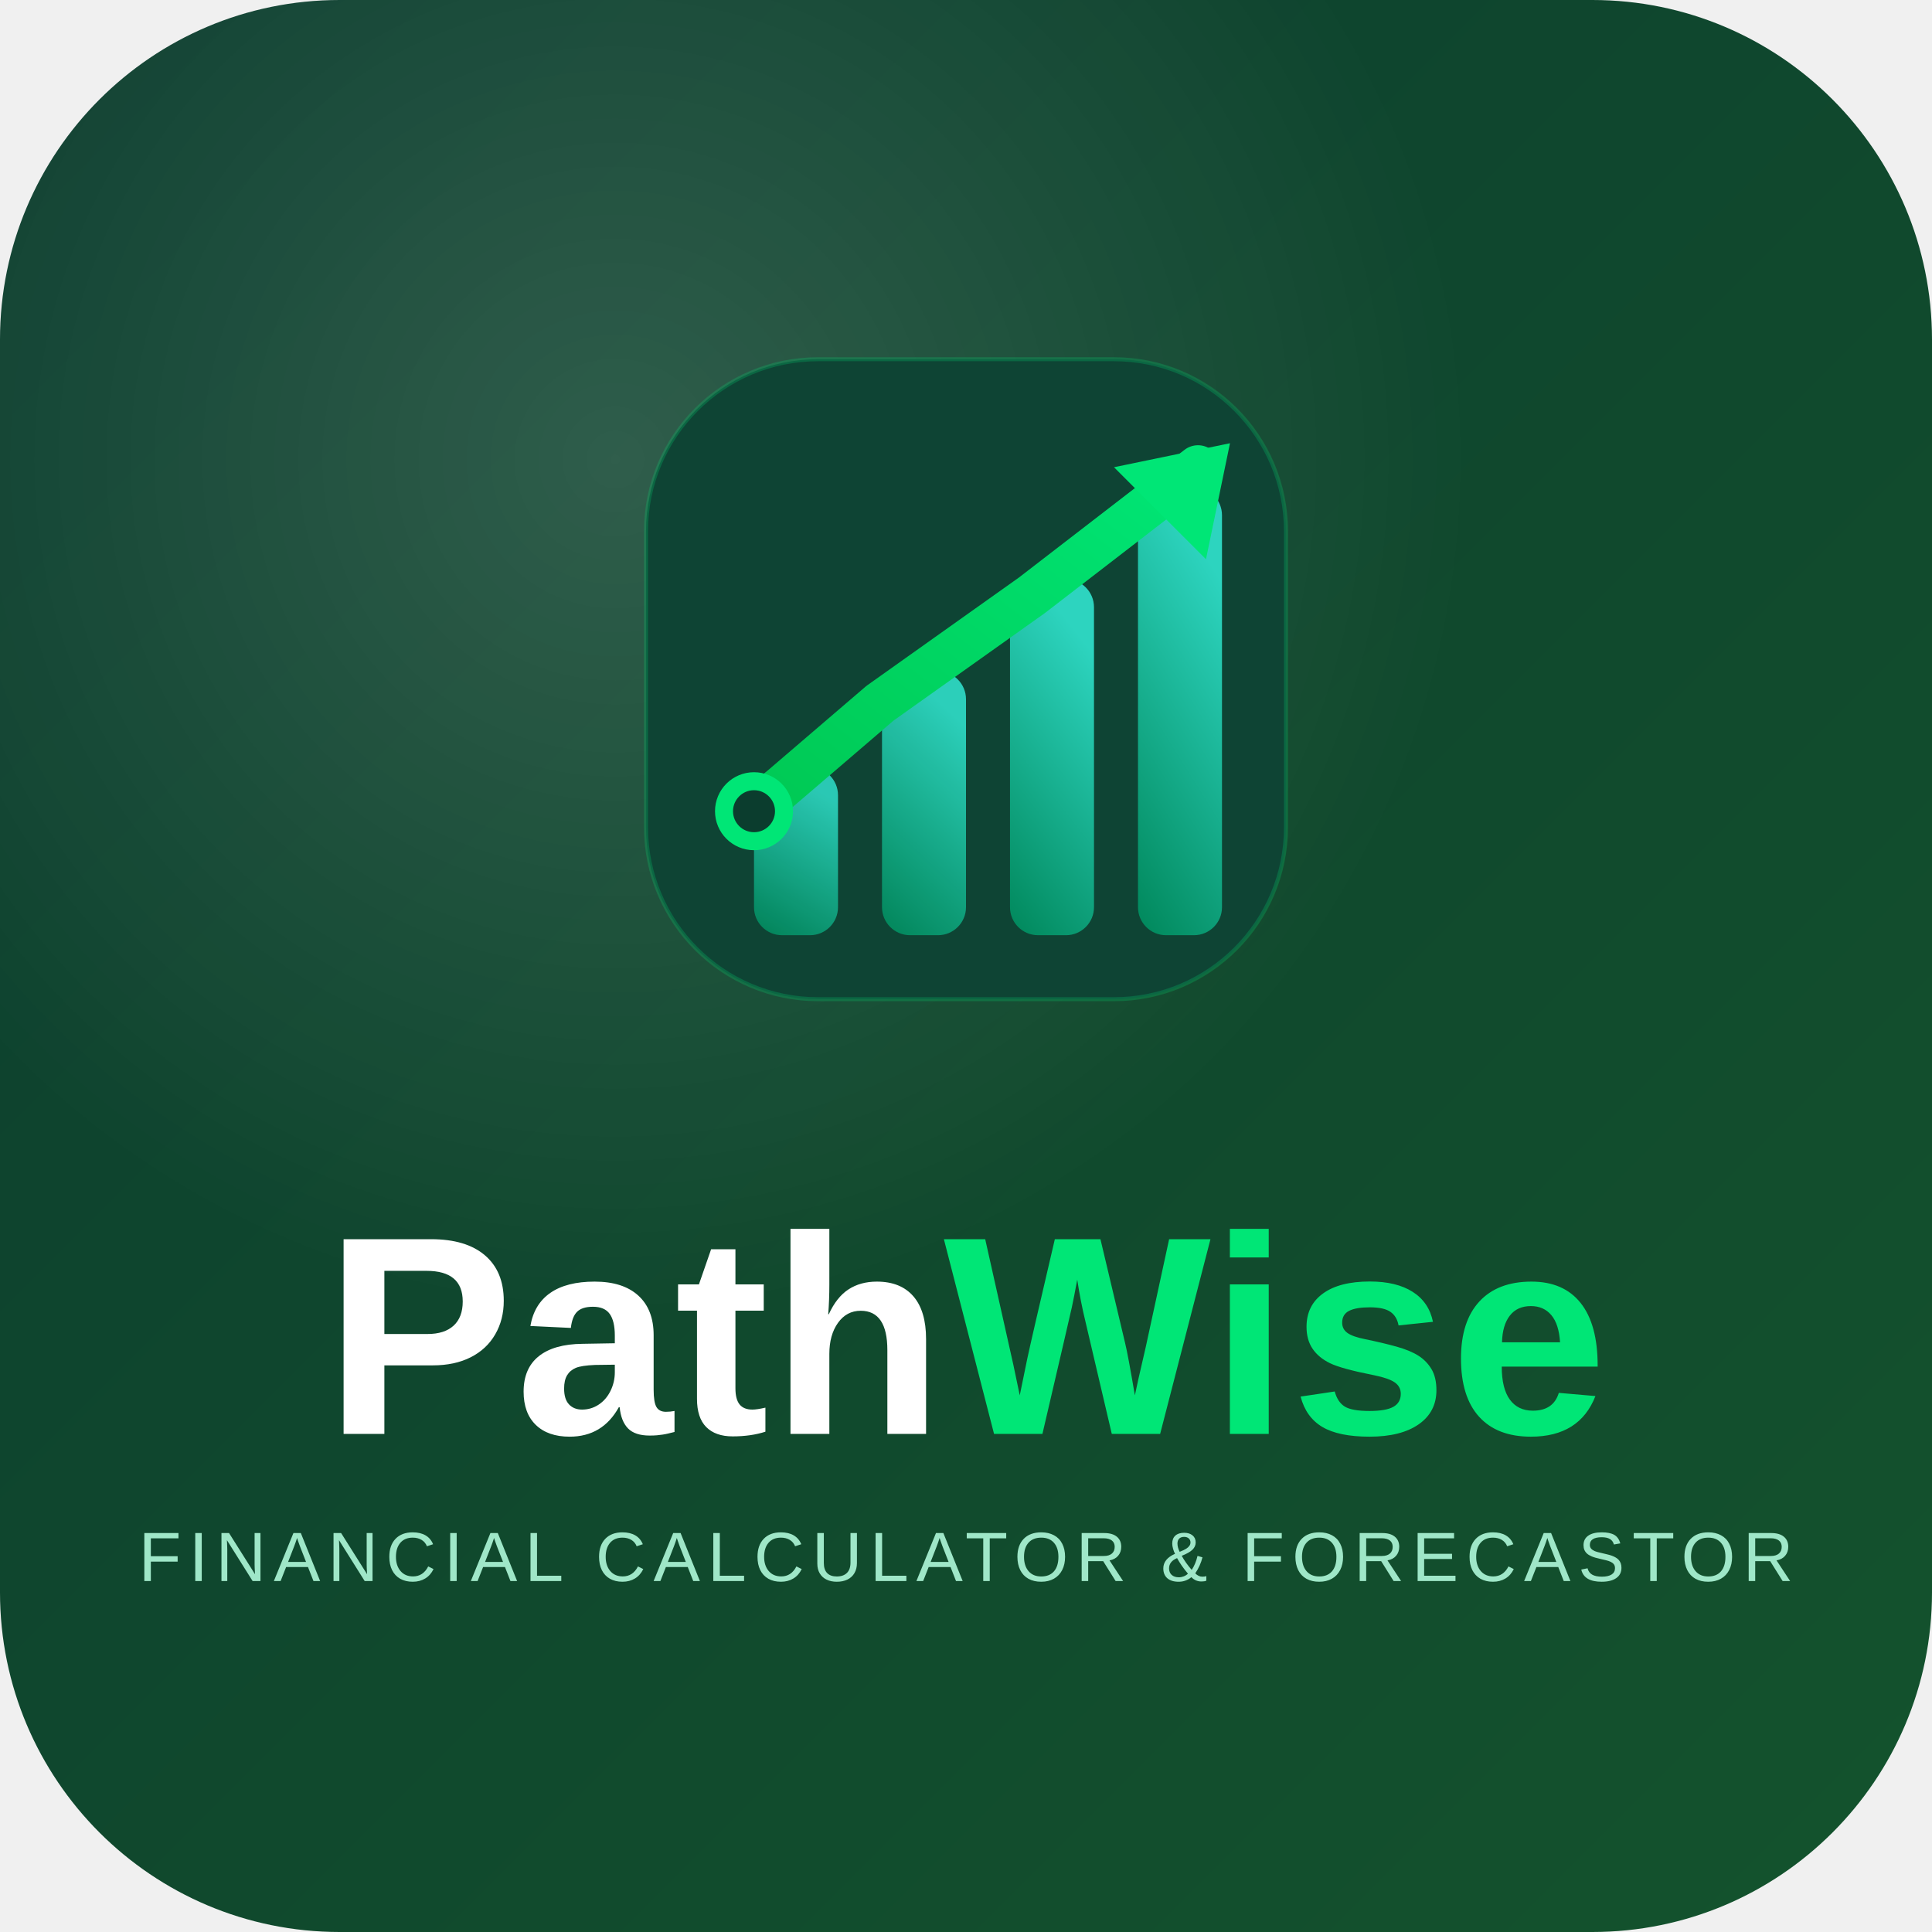
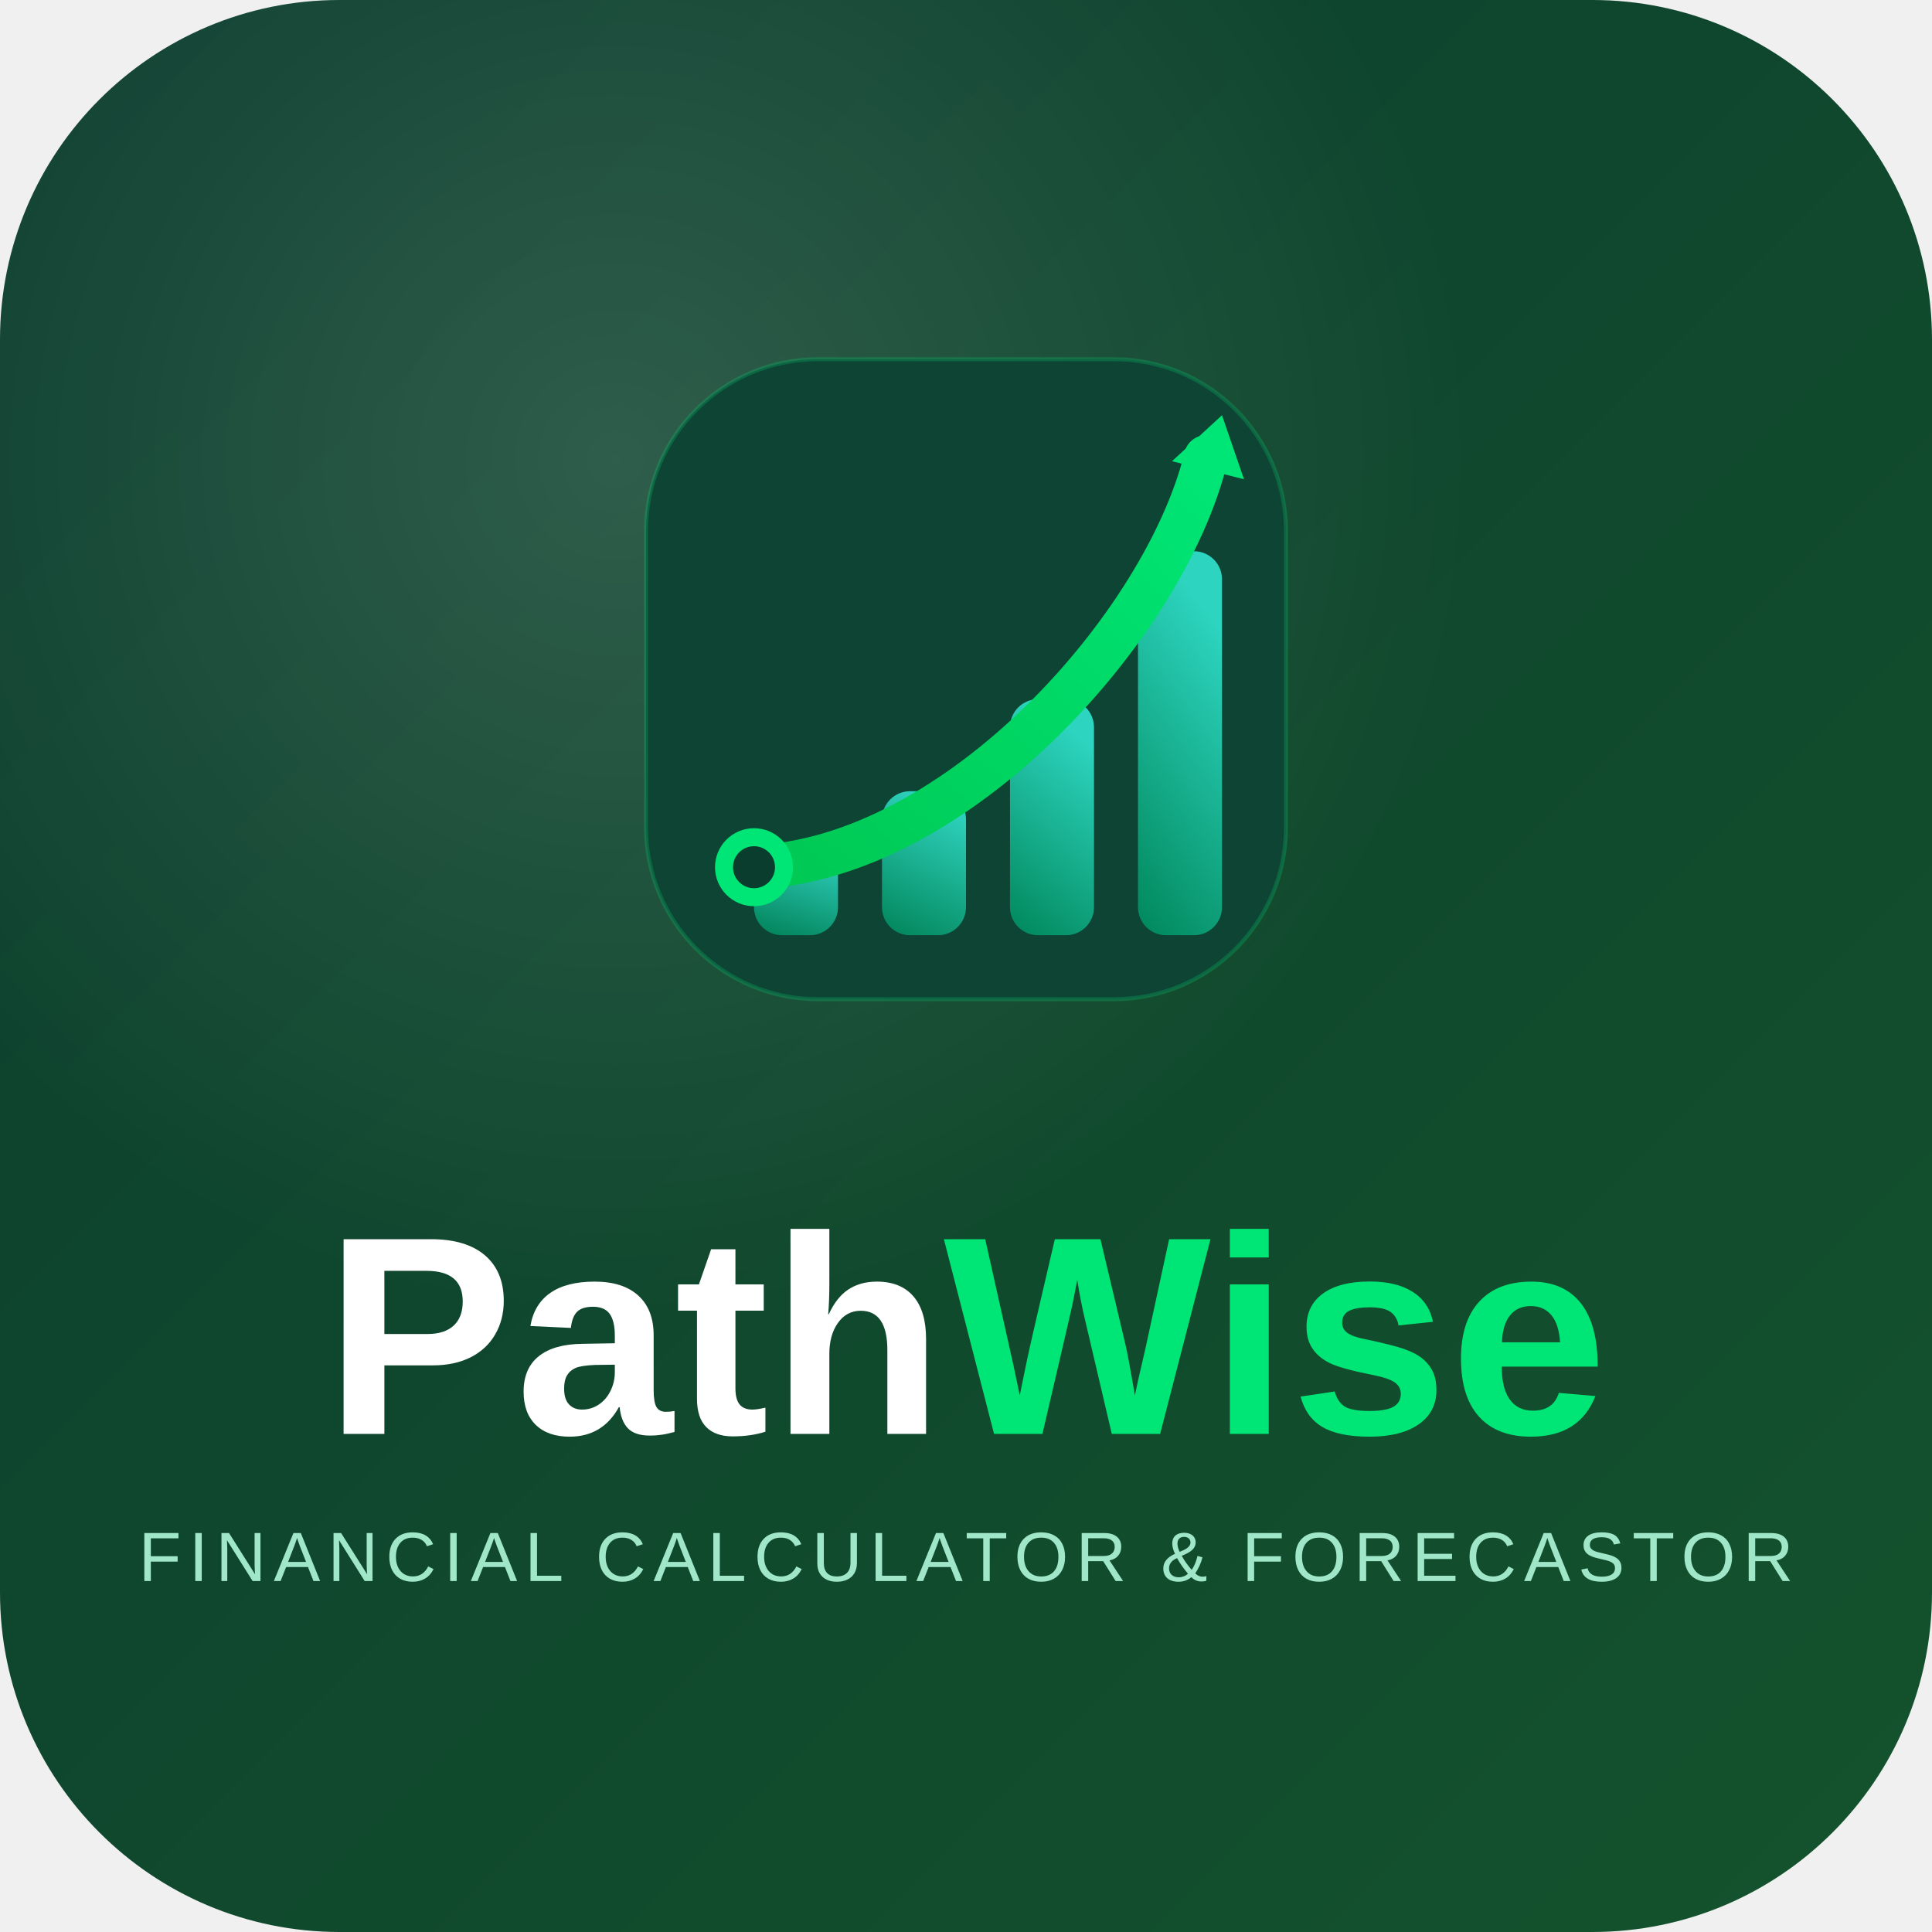
<svg xmlns="http://www.w3.org/2000/svg" width="1024" height="1024" viewBox="0 0 1024 1024" fill="none" role="img" aria-label="PathWise — financial calculator and forecastor">
  <defs>
    <linearGradient id="pwBgCard" x1="0" y1="0" x2="1" y2="1">
      <stop offset="0" stop-color="#0b3d2e" />
      <stop offset="1" stop-color="#14532d" />
    </linearGradient>
    <linearGradient id="pwBars2" x1="0" y1="1" x2="0.3" y2="0">
      <stop offset="0" stop-color="#00875a" />
      <stop offset="1" stop-color="#2dd4bf" />
    </linearGradient>
    <linearGradient id="pwLine2" x1="0" y1="1" x2="1" y2="0">
      <stop offset="0" stop-color="#00c853" />
      <stop offset="1" stop-color="#00e676" />
    </linearGradient>
    <radialGradient id="pwGloss2" cx="0.32" cy="0.24" r="0.8">
      <stop offset="0" stop-color="#ffffff" stop-opacity="0.14" />
      <stop offset="0.55" stop-color="#ffffff" stop-opacity="0" />
    </radialGradient>
  </defs>
  <rect x="0" y="0" width="1024" height="1024" rx="180" fill="url(#pwBgCard)" />
  <rect x="0" y="0" width="1024" height="1024" rx="180" fill="url(#pwGloss2)" />
  <g transform="translate(512,360) scale(1.06) translate(-256,-256)">
    <rect x="96" y="96" width="320" height="320" rx="86" fill="#0e4434" stroke="#00e676" stroke-opacity="0.22" stroke-width="2" />
-     <rect x="150" y="300" width="42" height="84" rx="14" fill="url(#pwBars2)" opacity="0.92" />
-     <rect x="214" y="252" width="42" height="132" rx="14" fill="url(#pwBars2)" opacity="0.96" />
-     <rect x="278" y="206" width="42" height="178" rx="14" fill="url(#pwBars2)" />
-     <rect x="342" y="160" width="42" height="224" rx="14" fill="url(#pwBars2)" />
+     <rect x="150" y="340" width="42" height="44" rx="14" fill="url(#pwBars2)" opacity="0.92" />
+     <rect x="214" y="312" width="42" height="72" rx="14" fill="url(#pwBars2)" opacity="0.96" />
+     <rect x="278" y="266" width="42" height="118" rx="14" fill="url(#pwBars2)" />
+     <rect x="342" y="192" width="42" height="192" rx="14" fill="url(#pwBars2)" />
    <g stroke="url(#pwLine2)" stroke-width="22" stroke-linecap="round" stroke-linejoin="round" fill="none">
-       <path d="M150 322 L213 268 L289 214 L372 150" />
+       <path d="M150 350 C 252 346, 356 228, 376 145" />
    </g>
-     <path d="M330 150 L388 138 L376 196 Z" fill="#00e676" />
-     <circle cx="150" cy="322" r="15" fill="#0b3d2e" stroke="#00e676" stroke-width="9" />
+     <path d="M384 124 L395 156 L359 147 Z" fill="#00e676" />
+     <circle cx="150" cy="350" r="15" fill="#0b3d2e" stroke="#00e676" stroke-width="9" />
  </g>
  <text x="512" y="760" text-anchor="middle" font-family="Liberation Sans, DejaVu Sans, Arial, sans-serif" font-size="150" font-weight="700" letter-spacing="1" fill="#ffffff">Path<tspan fill="#00e676">Wise</tspan>
  </text>
  <text x="512" y="838" text-anchor="middle" font-family="Liberation Sans, DejaVu Sans, Arial, sans-serif" font-size="37" font-weight="400" letter-spacing="4" fill="#9fe7c8">FINANCIAL CALCULATOR &amp; FORECASTOR</text>
</svg>
